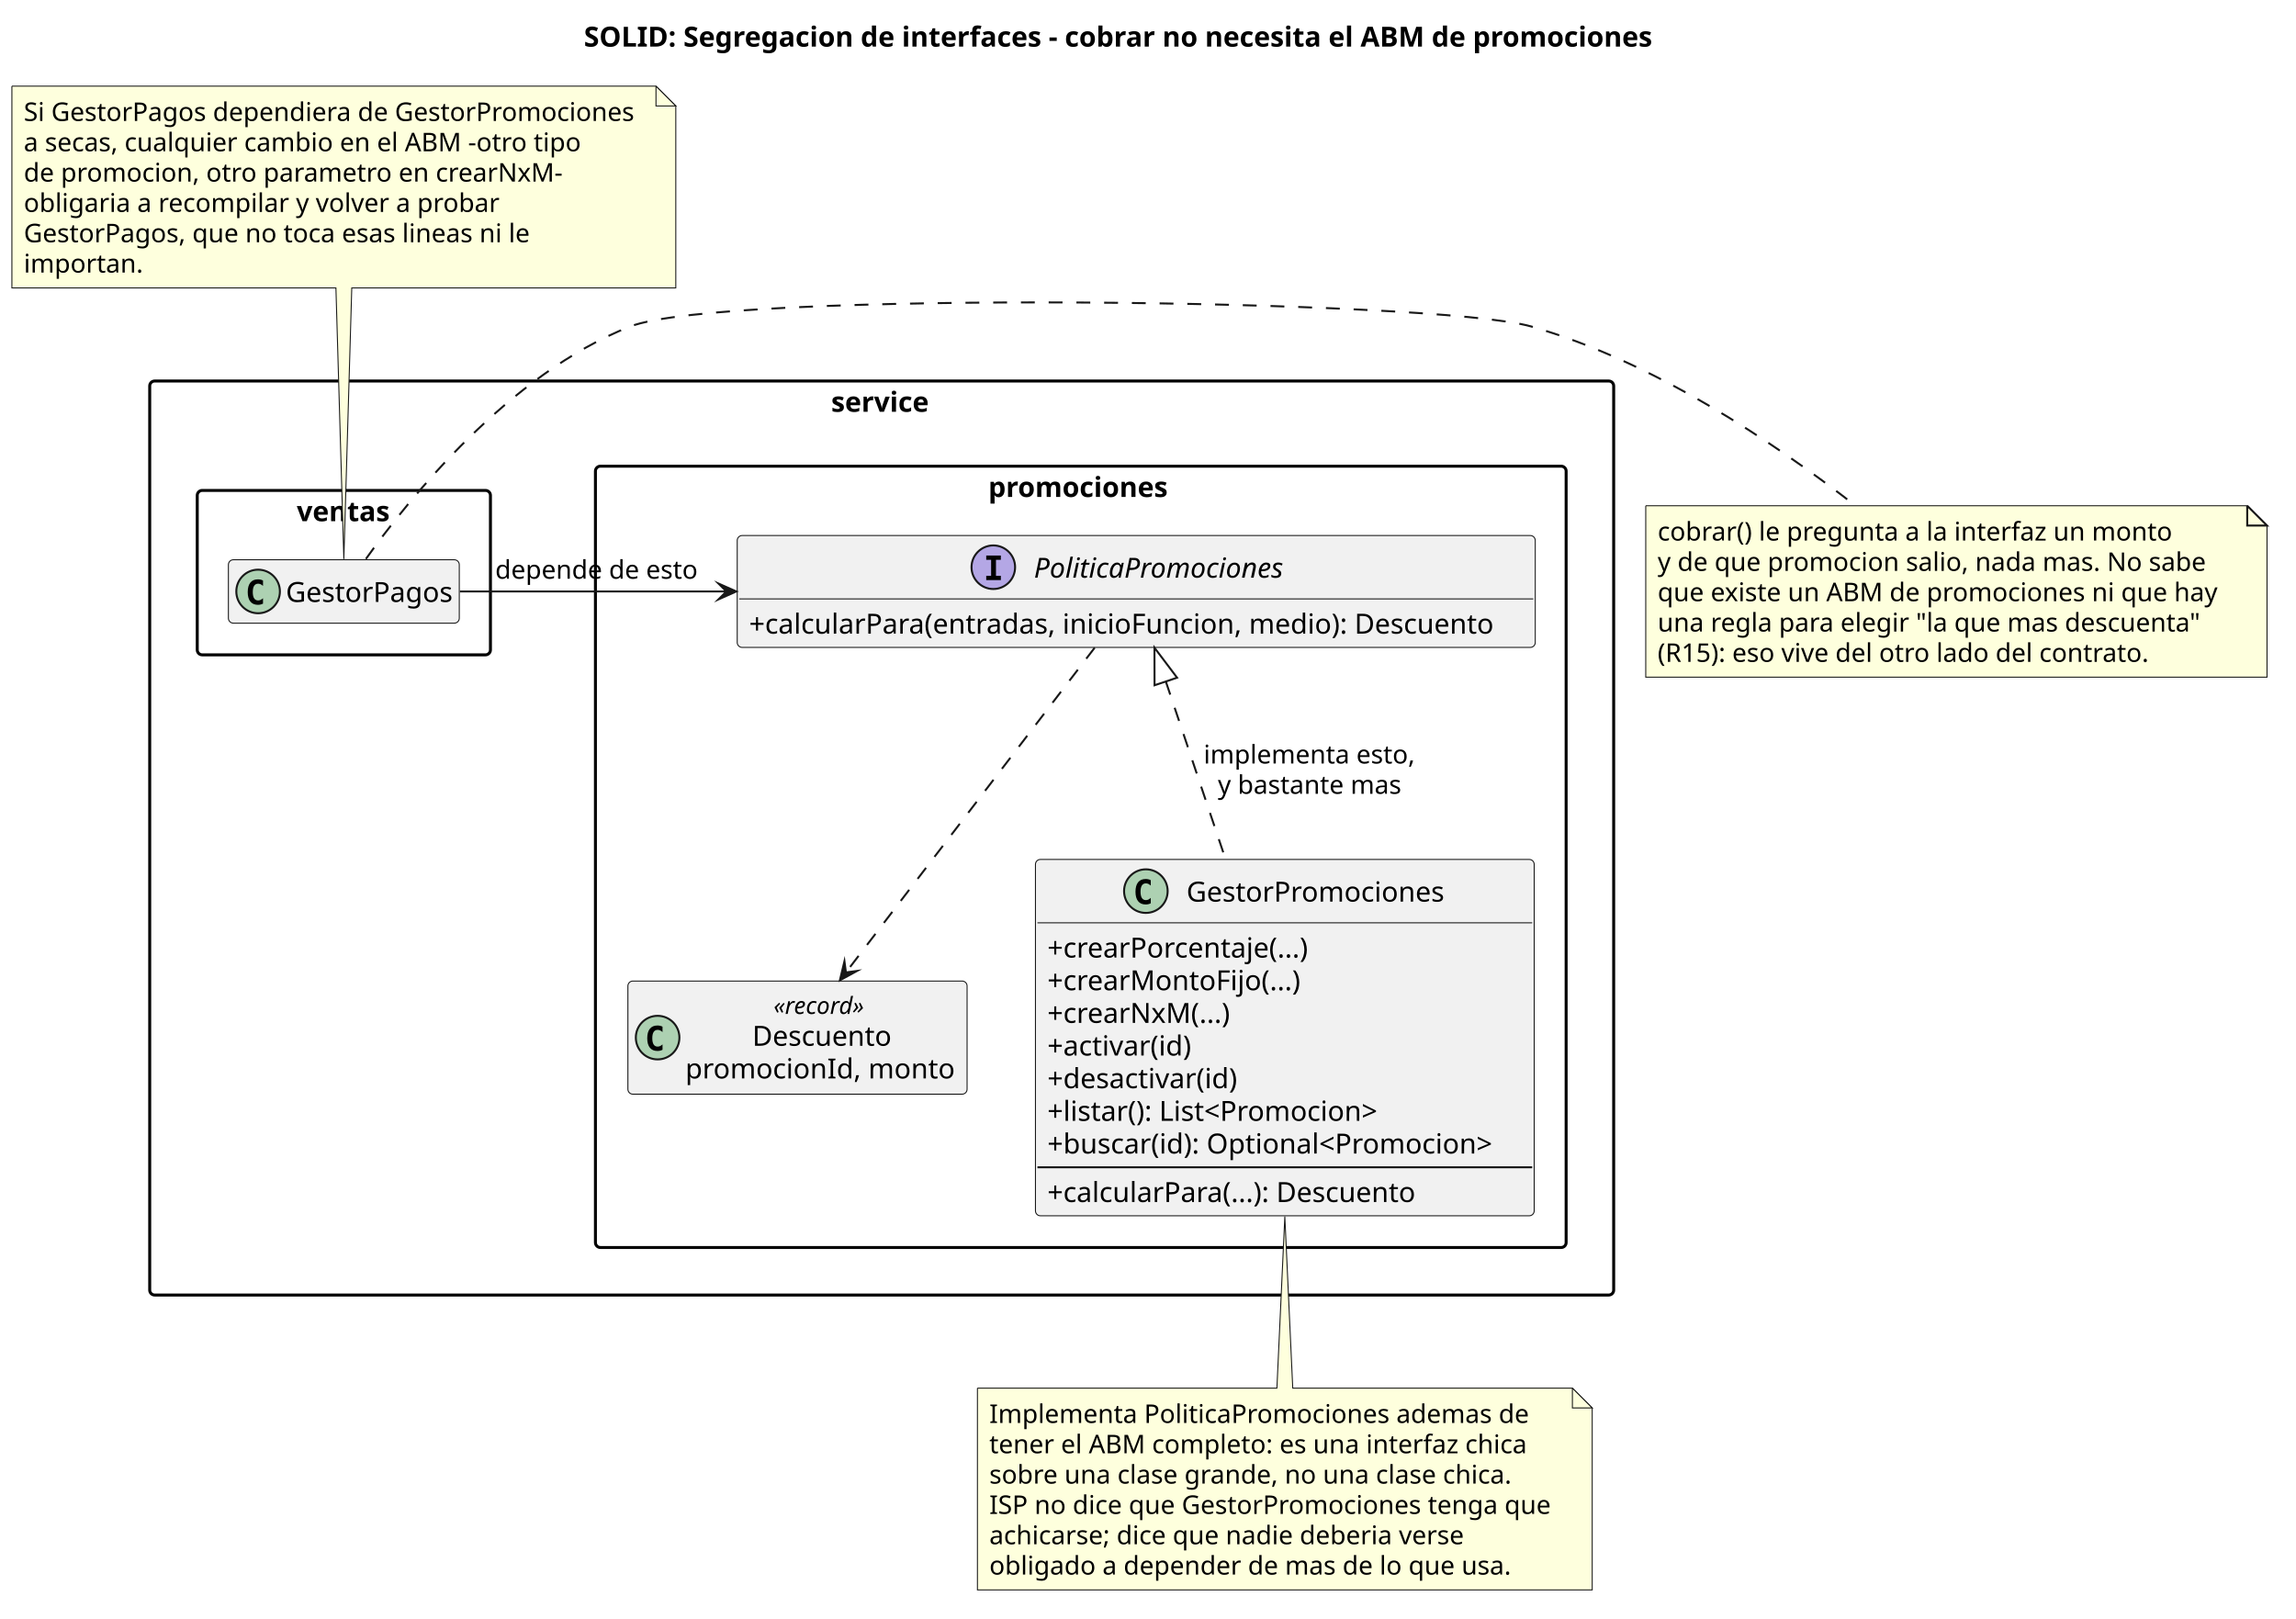
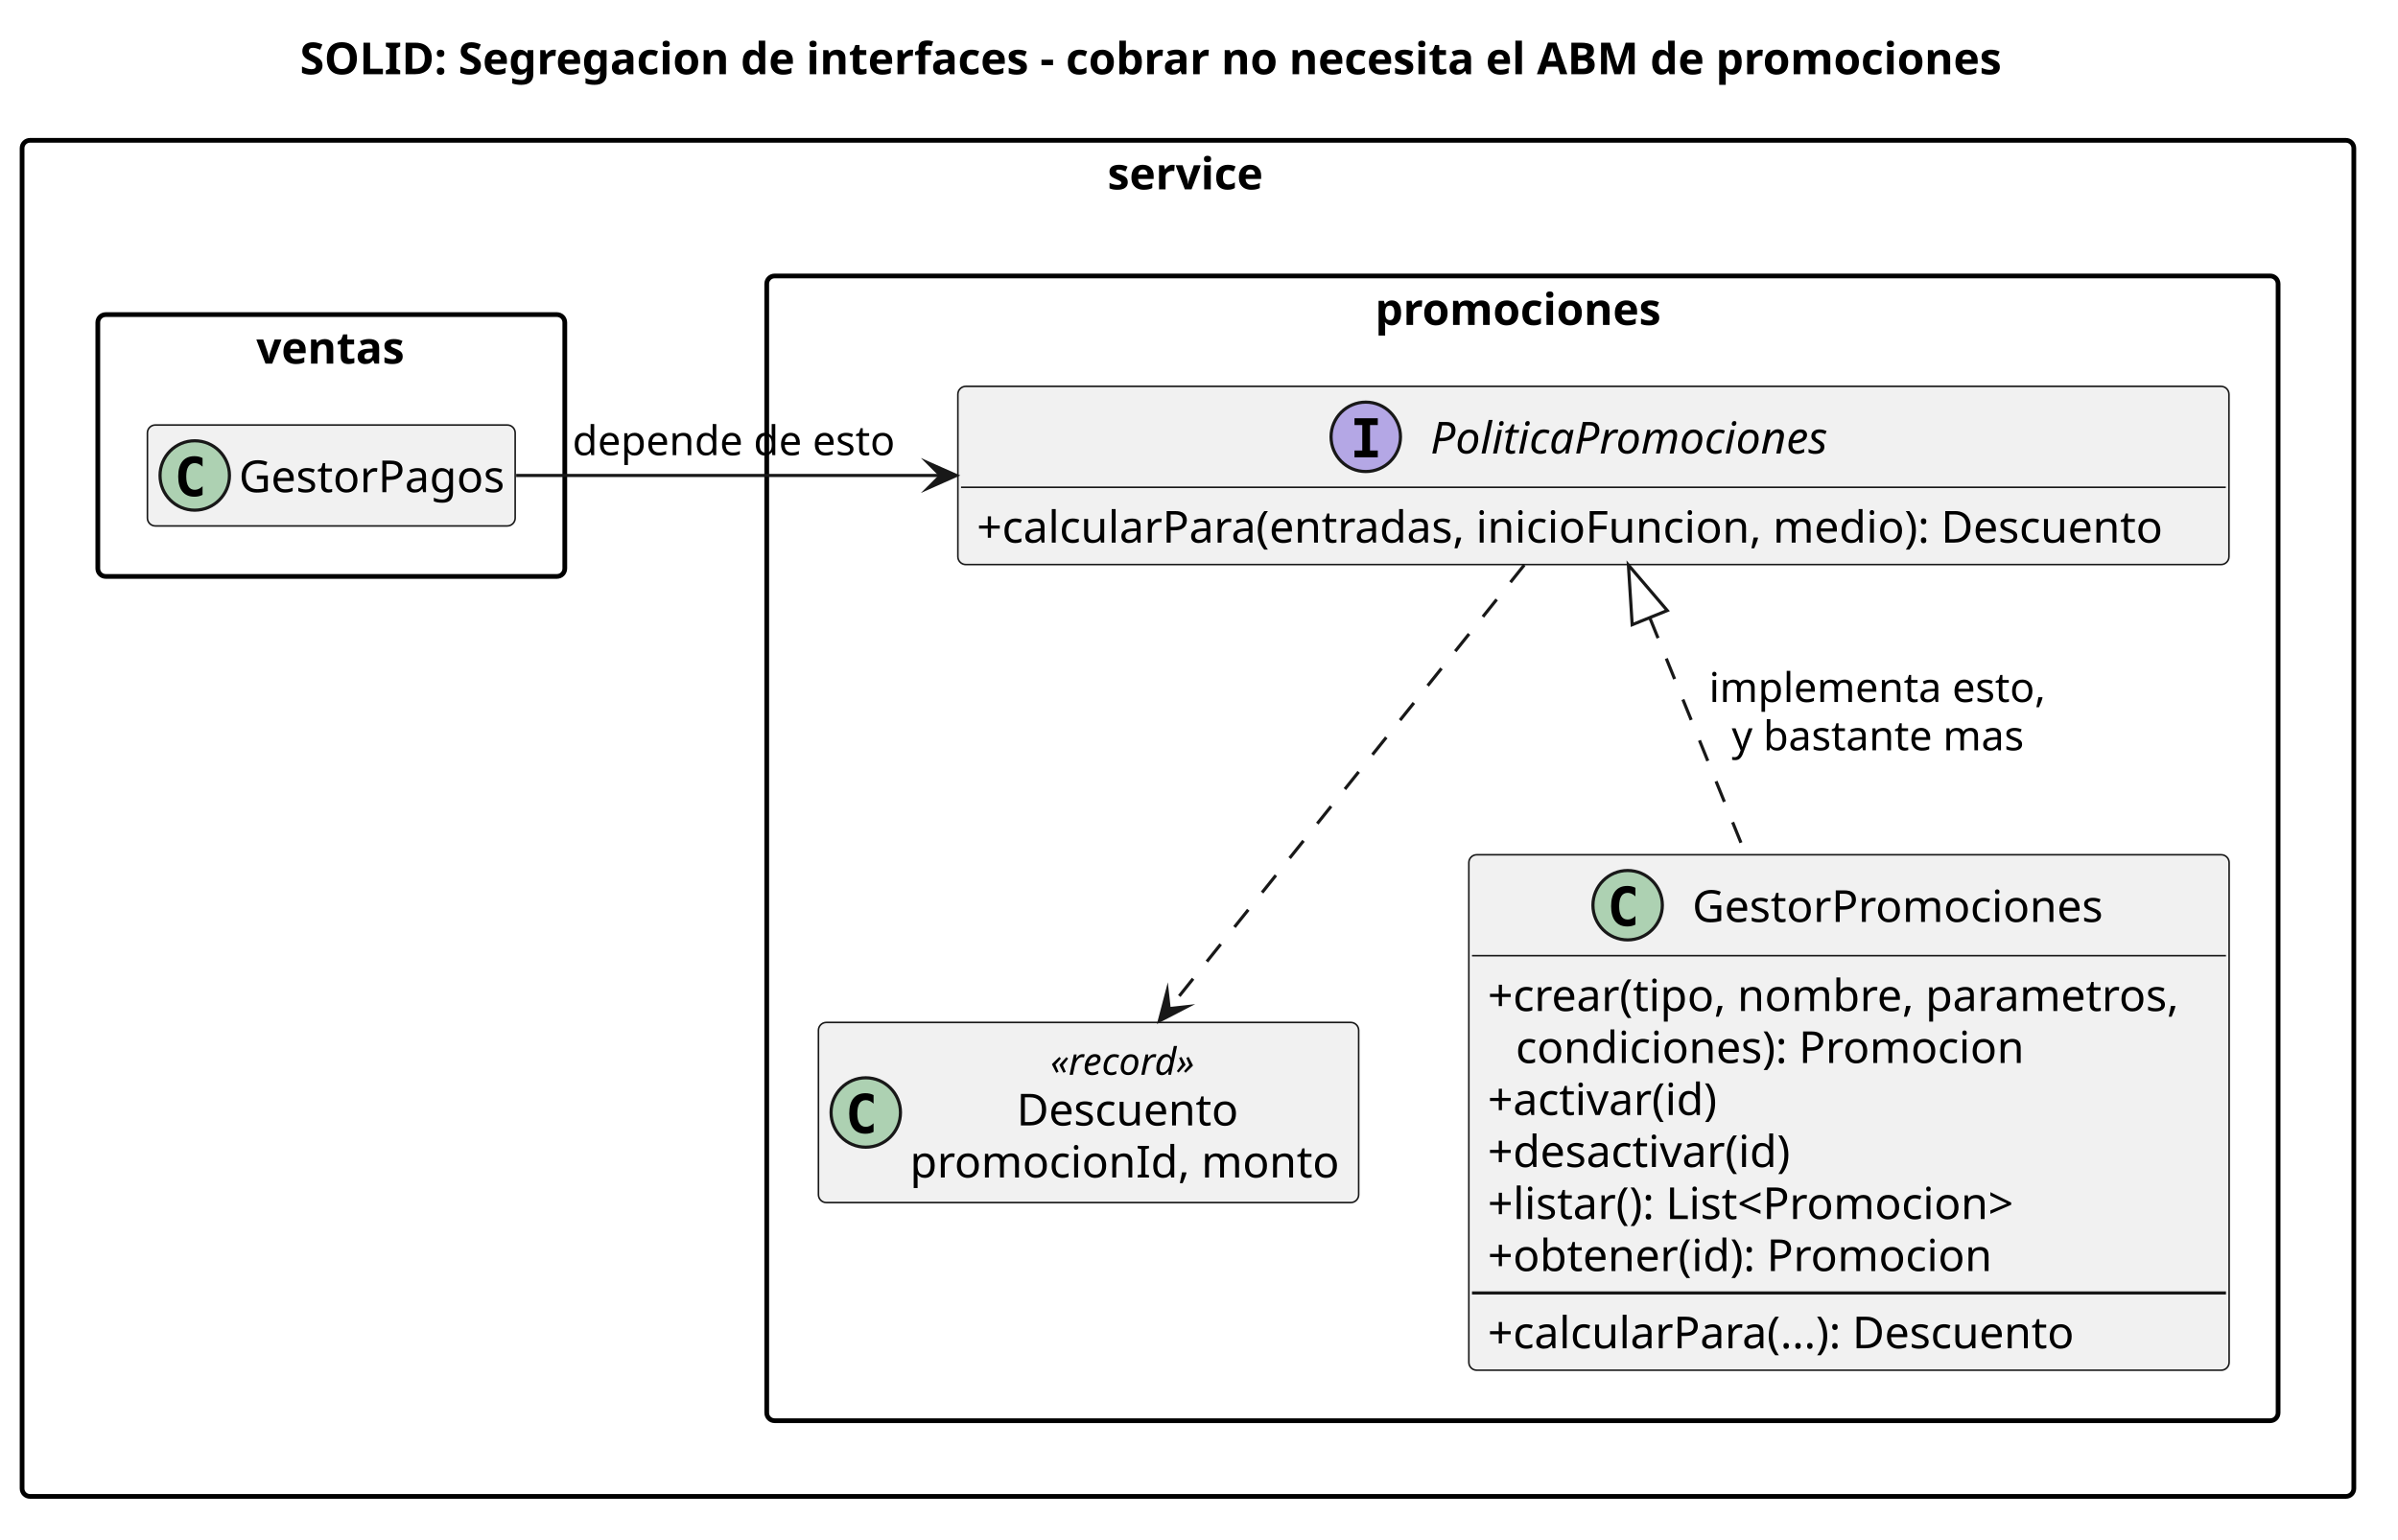
- <svg xmlns="http://www.w3.org/2000/svg" version="1.1" data-diagram-type="CLASS" style="width:1159px;height:817px;background:#FFFFFF;" width="1159px" height="817px" viewBox="0 0 1159 817" zoomAndPan="magnify" preserveAspectRatio="none" contentStyleType="text/css">
+ <svg xmlns="http://www.w3.org/2000/svg" version="1.1" data-diagram-type="CLASS" style="width:760px;height:488px;background:#FFFFFF;" width="760px" height="488px" viewBox="0 0 760 488" zoomAndPan="magnify" preserveAspectRatio="none" contentStyleType="text/css">
  <defs />
  <g font-family="sans-serif" lengthAdjust="spacing">
    <g class="title" data-source-line="1">
-       <text x="294.755" y="23.535" fill="#000" font-size="14" textLength="562.864" font-weight="700">SOLID: Segregacion de interfaces - cobrar no necesita el ABM de promociones</text>
+       <text x="95.068" y="23.535" fill="#000" font-size="14" textLength="562.864" font-weight="700">SOLID: Segregacion de interfaces - cobrar no necesita el ABM de promociones</text>
    </g>
    <g class="cluster" data-qualified-name="service" id="ent0003" data-source-line="17">
-       <rect x="75.57" y="192.348" width="739" height="461.43" fill="none" style="stroke:#000;stroke-width:1.5;" rx="2.5" ry="2.5" />
-       <text x="419.572" y="207.883" fill="#000" font-size="14" textLength="50.996" font-weight="700">service</text>
+       <rect x="7" y="44.488" width="739" height="429.91" fill="none" style="stroke:#000;stroke-width:1.5;" rx="2.5" ry="2.5" />
+       <text x="351.002" y="60.023" fill="#000" font-size="14" textLength="50.996" font-weight="700">service</text>
    </g>
    <g class="cluster" data-qualified-name="service.ventas" id="ent0001" data-source-line="16">
-       <rect x="99.57" y="247.588" width="148" height="83" fill="none" style="stroke:#000;stroke-width:1.5;" rx="2.5" ry="2.5" />
-       <text x="149.808" y="263.123" fill="#000" font-size="14" textLength="47.523" font-weight="700">ventas</text>
+       <rect x="31" y="99.738" width="148" height="83" fill="none" style="stroke:#000;stroke-width:1.5;" rx="2.5" ry="2.5" />
+       <text x="81.238" y="115.273" fill="#000" font-size="14" textLength="47.523" font-weight="700">ventas</text>
    </g>
    <g class="cluster" data-qualified-name="service.promociones" id="ent0004" data-source-line="20">
-       <rect x="300.57" y="235.348" width="490" height="394.43" fill="none" style="stroke:#000;stroke-width:1.5;" rx="2.5" ry="2.5" />
-       <text x="498.891" y="250.883" fill="#000" font-size="14" textLength="93.358" font-weight="700">promociones</text>
+       <rect x="243" y="87.488" width="479" height="362.91" fill="none" style="stroke:#000;stroke-width:1.5;" rx="2.5" ry="2.5" />
+       <text x="435.821" y="103.023" fill="#000" font-size="14" textLength="93.358" font-weight="700">promociones</text>
    </g>
    <g class="entity" data-qualified-name="service.ventas.GestorPagos" id="ent0002" data-source-line="17">
-       <rect x="115.29" y="282.588" width="116.554" height="32" fill="#F1F1F1" style="stroke:#181818;stroke-width:0.5;" rx="2.5" ry="2.5" />
-       <ellipse cx="130.29" cy="298.588" rx="11" ry="11" fill="#ADD1B2" style="stroke:#181818;stroke-width:1;" />
-       <path d="M132.763,304.731 Q132.182,305.03 131.543,305.18 Q130.904,305.329 130.198,305.329 Q127.691,305.329 126.372,303.677 Q125.052,302.025 125.052,298.904 Q125.052,295.775 126.372,294.123 Q127.691,292.471 130.198,292.471 Q130.904,292.471 131.551,292.621 Q132.199,292.77 132.763,293.069 L132.763,295.791 Q132.132,295.21 131.539,294.941 Q130.945,294.671 130.314,294.671 Q128.97,294.671 128.285,295.737 Q127.6,296.804 127.6,298.904 Q127.6,300.996 128.285,302.063 Q128.97,303.129 130.314,303.129 Q130.945,303.129 131.539,302.86 Q132.132,302.59 132.763,302.009 Z " fill="#000" />
-       <text x="144.29" y="303.879" fill="#000" font-size="14" textLength="84.554">GestorPagos</text>
+       <rect x="46.72" y="134.738" width="116.554" height="32" fill="#F1F1F1" style="stroke:#181818;stroke-width:0.5;" rx="2.5" ry="2.5" />
+       <ellipse cx="61.72" cy="150.738" rx="11" ry="11" fill="#ADD1B2" style="stroke:#181818;stroke-width:1;" />
+       <path d="M64.193,156.881 Q63.612,157.18 62.973,157.33 Q62.334,157.479 61.628,157.479 Q59.121,157.479 57.802,155.827 Q56.482,154.175 56.482,151.054 Q56.482,147.925 57.802,146.273 Q59.121,144.621 61.628,144.621 Q62.334,144.621 62.981,144.771 Q63.629,144.92 64.193,145.219 L64.193,147.941 Q63.562,147.36 62.969,147.091 Q62.375,146.821 61.744,146.821 Q60.4,146.821 59.715,147.887 Q59.03,148.954 59.03,151.054 Q59.03,153.146 59.715,154.213 Q60.4,155.279 61.744,155.279 Q62.375,155.279 62.969,155.01 Q63.562,154.74 64.193,154.159 Z " fill="#000" />
+       <text x="75.72" y="156.029" fill="#000" font-size="14" textLength="84.554">GestorPagos</text>
    </g>
    <g class="entity" data-qualified-name="service.promociones.PoliticaPromociones" id="ent0005" data-source-line="21">
-       <rect x="372.14" y="270.348" width="402.845" height="56.488" fill="#F1F1F1" style="stroke:#181818;stroke-width:0.5;" rx="2.5" ry="2.5" />
-       <ellipse cx="501.414" cy="286.348" rx="11" ry="11" fill="#B4A7E5" style="stroke:#181818;stroke-width:1;" />
-       <path d="M497.842,282.613 L497.842,280.455 L505.222,280.455 L505.222,282.613 L502.756,282.613 L502.756,290.69 L505.222,290.69 L505.222,292.848 L497.842,292.848 L497.842,290.69 L500.307,290.69 L500.307,282.613 Z " fill="#000" />
-       <text x="521.914" y="291.639" fill="#000" font-size="14" textLength="135.796" font-style="italic">PoliticaPromociones</text>
-       <line x1="373.14" y1="302.348" x2="773.985" y2="302.348" style="stroke:#181818;stroke-width:0.5;" />
-       <text x="378.14" y="319.883" fill="#000" font-size="14" textLength="390.845">+calcularPara(entradas, inicioFuncion, medio): Descuento</text>
+       <rect x="303.58" y="122.488" width="402.845" height="56.488" fill="#F1F1F1" style="stroke:#181818;stroke-width:0.5;" rx="2.5" ry="2.5" />
+       <ellipse cx="432.854" cy="138.488" rx="11" ry="11" fill="#B4A7E5" style="stroke:#181818;stroke-width:1;" />
+       <path d="M429.282,134.753 L429.282,132.595 L436.662,132.595 L436.662,134.753 L434.196,134.753 L434.196,142.83 L436.662,142.83 L436.662,144.988 L429.282,144.988 L429.282,142.83 L431.747,142.83 L431.747,134.753 Z " fill="#000" />
+       <text x="453.354" y="143.779" fill="#000" font-size="14" textLength="135.796" font-style="italic">PoliticaPromociones</text>
+       <line x1="304.58" y1="154.488" x2="705.425" y2="154.488" style="stroke:#181818;stroke-width:0.5;" />
+       <text x="309.58" y="172.023" fill="#000" font-size="14" textLength="390.845">+calcularPara(entradas, inicioFuncion, medio): Descuento</text>
    </g>
    <g class="entity" data-qualified-name="service.promociones.Descuento" id="ent0006" data-source-line="24">
-       <rect x="316.96" y="495.268" width="171.214" height="57.109" fill="#F1F1F1" style="stroke:#181818;stroke-width:0.5;" rx="2.5" ry="2.5" />
-       <ellipse cx="331.96" cy="523.823" rx="11" ry="11" fill="#ADD1B2" style="stroke:#181818;stroke-width:1;" />
-       <path d="M334.433,529.966 Q333.852,530.265 333.213,530.414 Q332.574,530.564 331.868,530.564 Q329.361,530.564 328.042,528.912 Q326.722,527.26 326.722,524.139 Q326.722,521.009 328.042,519.358 Q329.361,517.706 331.868,517.706 Q332.574,517.706 333.221,517.855 Q333.869,518.005 334.433,518.303 L334.433,521.026 Q333.802,520.445 333.209,520.175 Q332.615,519.905 331.984,519.905 Q330.64,519.905 329.955,520.972 Q329.27,522.039 329.27,524.139 Q329.27,526.231 329.955,527.297 Q330.64,528.364 331.984,528.364 Q332.615,528.364 333.209,528.094 Q333.802,527.824 334.433,527.243 Z " fill="#000" />
-       <text x="390.492" y="511.87" fill="#000" font-size="12" textLength="50.15" font-style="italic">«record»</text>
-       <text x="379.764" y="527.936" fill="#000" font-size="14" textLength="71.606">Descuento</text>
-       <text x="345.96" y="544.425" fill="#000" font-size="14" textLength="139.214">promocionId, monto</text>
+       <rect x="259.39" y="324.138" width="171.214" height="57.109" fill="#F1F1F1" style="stroke:#181818;stroke-width:0.5;" rx="2.5" ry="2.5" />
+       <ellipse cx="274.39" cy="352.693" rx="11" ry="11" fill="#ADD1B2" style="stroke:#181818;stroke-width:1;" />
+       <path d="M276.863,358.836 Q276.282,359.135 275.643,359.284 Q275.004,359.434 274.298,359.434 Q271.791,359.434 270.472,357.782 Q269.152,356.13 269.152,353.009 Q269.152,349.879 270.472,348.228 Q271.791,346.576 274.298,346.576 Q275.004,346.576 275.651,346.725 Q276.299,346.875 276.863,347.173 L276.863,349.896 Q276.232,349.315 275.639,349.045 Q275.045,348.775 274.414,348.775 Q273.07,348.775 272.385,349.842 Q271.7,350.909 271.7,353.009 Q271.7,355.101 272.385,356.167 Q273.07,357.234 274.414,357.234 Q275.045,357.234 275.639,356.964 Q276.232,356.694 276.863,356.113 Z " fill="#000" />
+       <text x="332.922" y="340.74" fill="#000" font-size="12" textLength="50.15" font-style="italic">«record»</text>
+       <text x="322.194" y="356.806" fill="#000" font-size="14" textLength="71.606">Descuento</text>
+       <text x="288.39" y="373.295" fill="#000" font-size="14" textLength="139.214">promocionId, monto</text>
    </g>
    <g class="entity" data-qualified-name="service.promociones.GestorPromociones" id="ent0007" data-source-line="26">
-       <rect x="522.69" y="433.868" width="251.757" height="179.906" fill="#F1F1F1" style="stroke:#181818;stroke-width:0.5;" rx="2.5" ry="2.5" />
-       <ellipse cx="578.42" cy="449.868" rx="11" ry="11" fill="#ADD1B2" style="stroke:#181818;stroke-width:1;" />
-       <path d="M580.893,456.011 Q580.312,456.31 579.673,456.46 Q579.034,456.609 578.328,456.609 Q575.821,456.609 574.502,454.957 Q573.182,453.305 573.182,450.184 Q573.182,447.055 574.502,445.403 Q575.821,443.751 578.328,443.751 Q579.034,443.751 579.681,443.901 Q580.329,444.05 580.893,444.349 L580.893,447.071 Q580.262,446.49 579.669,446.221 Q579.075,445.951 578.444,445.951 Q577.1,445.951 576.415,447.017 Q575.73,448.084 575.73,450.184 Q575.73,452.276 576.415,453.343 Q577.1,454.409 578.444,454.409 Q579.075,454.409 579.669,454.14 Q580.262,453.87 580.893,453.289 Z " fill="#000" />
-       <text x="598.92" y="455.159" fill="#000" font-size="14" textLength="131.797">GestorPromociones</text>
-       <line x1="523.69" y1="465.868" x2="773.447" y2="465.868" style="stroke:#181818;stroke-width:0.5;" />
-       <text x="528.69" y="483.403" fill="#000" font-size="14" textLength="138.435">+crearPorcentaje(...)</text>
-       <text x="528.69" y="499.892" fill="#000" font-size="14" textLength="135.276">+crearMontoFijo(...)</text>
-       <text x="528.69" y="516.38" fill="#000" font-size="14" textLength="98.67">+crearNxM(...)</text>
-       <text x="528.69" y="532.868" fill="#000" font-size="14" textLength="77.984">+activar(id)</text>
-       <text x="528.69" y="549.357" fill="#000" font-size="14" textLength="101.732">+desactivar(id)</text>
-       <text x="528.69" y="565.845" fill="#000" font-size="14" textLength="181.405">+listar(): List&lt;Promocion&gt;</text>
-       <text x="528.69" y="582.333" fill="#000" font-size="14" textLength="239.757">+buscar(id): Optional&lt;Promocion&gt;</text>
-       <line x1="523.69" y1="589.286" x2="773.447" y2="589.286" style="stroke:#181818;stroke-width:1;" />
-       <text x="528.69" y="606.821" fill="#000" font-size="14" textLength="195.234">+calcularPara(...): Descuento</text>
+       <rect x="465.52" y="270.978" width="240.956" height="163.418" fill="#F1F1F1" style="stroke:#181818;stroke-width:0.5;" rx="2.5" ry="2.5" />
+       <ellipse cx="515.85" cy="286.978" rx="11" ry="11" fill="#ADD1B2" style="stroke:#181818;stroke-width:1;" />
+       <path d="M518.323,293.121 Q517.742,293.42 517.103,293.57 Q516.463,293.719 515.758,293.719 Q513.251,293.719 511.931,292.067 Q510.611,290.415 510.611,287.294 Q510.611,284.165 511.931,282.513 Q513.251,280.861 515.758,280.861 Q516.463,280.861 517.111,281.011 Q517.758,281.16 518.323,281.459 L518.323,284.181 Q517.692,283.6 517.098,283.331 Q516.505,283.061 515.874,283.061 Q514.529,283.061 513.844,284.127 Q513.16,285.194 513.16,287.294 Q513.16,289.386 513.844,290.453 Q514.529,291.519 515.874,291.519 Q516.505,291.519 517.098,291.25 Q517.692,290.98 518.323,290.399 Z " fill="#000" />
+       <text x="536.35" y="292.269" fill="#000" font-size="14" textLength="131.797">GestorPromociones</text>
+       <line x1="466.52" y1="302.978" x2="705.476" y2="302.978" style="stroke:#181818;stroke-width:0.5;" />
+       <text x="471.52" y="320.513" fill="#000" font-size="14" textLength="228.956">+crear(tipo, nombre, parametros,</text>
+       <text x="480.379" y="337.002" fill="#000" font-size="14" textLength="166.414">condiciones): Promocion</text>
+       <text x="471.52" y="353.49" fill="#000" font-size="14" textLength="77.984">+activar(id)</text>
+       <text x="471.52" y="369.978" fill="#000" font-size="14" textLength="101.732">+desactivar(id)</text>
+       <text x="471.52" y="386.467" fill="#000" font-size="14" textLength="181.405">+listar(): List&lt;Promocion&gt;</text>
+       <text x="471.52" y="402.955" fill="#000" font-size="14" textLength="166.858">+obtener(id): Promocion</text>
+       <line x1="466.52" y1="409.908" x2="705.476" y2="409.908" style="stroke:#181818;stroke-width:1;" />
+       <text x="471.52" y="427.443" fill="#000" font-size="14" textLength="195.234">+calcularPara(...): Descuento</text>
    </g>
-     <g class="entity" data-qualified-name="GMN12" id="ent0013" data-source-line="45">
-       <path d="M830.76,255.318 L830.76,341.871 L1144.374,341.871 L1144.374,265.318 L1134.374,255.318 L830.76,255.318" style="stroke:#181818;stroke-width:0.5;" fill="#FEFFDD" />
-       <path d="M1134.374,255.318 L1134.374,265.318 L1144.374,265.318 L1134.374,255.318" style="stroke:#181818;stroke-width:1;" fill="#FEFFDD" />
-       <text x="836.76" y="272.887" fill="#000" font-size="13" textLength="269.871">cobrar() le pregunta a la interfaz un monto</text>
-       <text x="836.76" y="288.197" fill="#000" font-size="13" textLength="287.6">y de que promocion salio, nada mas. No sabe</text>
-       <text x="836.76" y="303.508" fill="#000" font-size="13" textLength="292.614">que existe un ABM de promociones ni que hay</text>
-       <text x="836.76" y="318.818" fill="#000" font-size="13" textLength="281.214">una regla para elegir "la que mas descuenta"</text>
-       <text x="836.76" y="334.129" fill="#000" font-size="13" textLength="260.99">(R15): eso vive del otro lado del contrato.</text>
+     <g class="link" data-entity-1="ent0002" data-entity-2="ent0005" id="lnk8" data-source-line="37" data-link-type="dependency">
+       <path d="M163.59,150.738 C201.02,150.738 246.99,150.738 298.11,150.738" style="stroke:#181818;stroke-width:1;" fill="none" id="GestorPagos-to-PoliticaPromociones" codeLine="37" />
+       <polygon points="303.11,150.738,294.11,146.738,298.11,150.738,294.11,154.738,303.11,150.738" fill="#181818" style="stroke:#181818;stroke-width:1;stroke-linejoin:miter;stroke-miterlimit:10;" />
+       <text x="181.43" y="144.307" fill="#000" font-size="13" textLength="104.711">depende de esto</text>
    </g>
-     <g class="entity" data-qualified-name="GMN15" id="ent0016" data-source-line="53">
-       <path d="M493.4,700.778 L493.4,802.642 A0,0 0 0 0 493.4,802.642 L803.733,802.642 A0,0 0 0 0 803.733,802.642 L803.733,710.778 L793.733,700.778 L652.57,700.778 L648.57,614.098 L644.57,700.778 L493.4,700.778 A0,0 0 0 0 493.4,700.778" style="stroke:#181818;stroke-width:0.5;" fill="#FEFFDD" />
-       <path d="M793.733,700.778 L793.733,710.778 L803.733,710.778 L793.733,700.778" style="stroke:#181818;stroke-width:0.5;" fill="#FEFFDD" />
-       <text x="499.4" y="718.347" fill="#000" font-size="13" textLength="276.961">Implementa PoliticaPromociones ademas de</text>
-       <text x="499.4" y="733.657" fill="#000" font-size="13" textLength="281.265">tener el ABM completo: es una interfaz chica</text>
-       <text x="499.4" y="748.968" fill="#000" font-size="13" textLength="274.409">sobre una clase grande, no una clase chica.</text>
-       <text x="499.4" y="764.278" fill="#000" font-size="13" textLength="289.333">ISP no dice que GestorPromociones tenga que</text>
-       <text x="499.4" y="779.589" fill="#000" font-size="13" textLength="247.4">achicarse; dice que nadie deberia verse</text>
-       <text x="499.4" y="794.899" fill="#000" font-size="13" textLength="272.898">obligado a depender de mas de lo que usa.</text>
+     <g class="link" data-entity-1="ent0005" data-entity-2="ent0007" id="lnk10" data-source-line="38" data-link-type="extension">
+       <path d="M522.85,195.801 C532.43,219.441 540,238.138 553.2,270.728" style="stroke:#181818;stroke-width:1;stroke-dasharray:7,7;" fill="none" id="PoliticaPromociones-backto-GestorPromociones" codeLine="38" />
+       <polygon points="516.09,179.118,517.29,198.054,528.411,193.547,516.09,179.118" fill="none" style="stroke:#181818;stroke-width:1;stroke-linejoin:miter;stroke-miterlimit:10;" />
+       <text x="541.65" y="222.547" fill="#000" font-size="13" textLength="109.51">implementa esto,</text>
+       <text x="548.823" y="237.857" fill="#000" font-size="13" textLength="95.164">y bastante mas</text>
    </g>
-     <g class="entity" data-qualified-name="N1" id="ent0018" data-source-line="62">
-       <path d="M6,43.488 L6,145.352 A0,0 0 0 0 6,145.352 L169.57,145.352 L173.57,282.268 L177.57,145.352 L341.133,145.352 A0,0 0 0 0 341.133,145.352 L341.133,53.488 L331.133,43.488 L6,43.488 A0,0 0 0 0 6,43.488" style="stroke:#181818;stroke-width:0.5;" fill="#FEFFDD" />
-       <path d="M331.133,43.488 L331.133,53.488 L341.133,53.488 L331.133,43.488" style="stroke:#181818;stroke-width:0.5;" fill="#FEFFDD" />
-       <text x="12" y="61.057" fill="#000" font-size="13" textLength="314.133">Si GestorPagos dependiera de GestorPromociones</text>
-       <text x="12" y="76.367" fill="#000" font-size="13" textLength="295.083">a secas, cualquier cambio en el ABM -otro tipo</text>
-       <text x="12" y="91.678" fill="#000" font-size="13" textLength="283.067">de promocion, otro parametro en crearNxM-</text>
-       <text x="12" y="106.988" fill="#000" font-size="13" textLength="248.523">obligaria a recompilar y volver a probar</text>
-       <text x="12" y="122.299" fill="#000" font-size="13" textLength="264.786">GestorPagos, que no toca esas lineas ni le</text>
-       <text x="12" y="137.609" fill="#000" font-size="13" textLength="61.604">importan.</text>
-     </g>
-     <g class="link" data-entity-1="ent0002" data-entity-2="ent0005" id="lnk8" data-source-line="39" data-link-type="dependency">
-       <path d="M232.16,298.588 C269.59,298.588 315.55,298.588 366.68,298.588" style="stroke:#181818;stroke-width:1;" fill="none" id="GestorPagos-to-PoliticaPromociones" codeLine="39" />
-       <polygon points="371.68,298.588,362.68,294.588,366.68,298.588,362.68,302.588,371.68,298.588" fill="#181818" style="stroke:#181818;stroke-width:1;stroke-linejoin:miter;stroke-miterlimit:10;" />
-       <text x="249.99" y="292.157" fill="#000" font-size="13" textLength="104.711">depende de esto</text>
-     </g>
-     <g class="link" data-entity-1="ent0005" data-entity-2="ent0007" id="lnk10" data-source-line="40" data-link-type="extension">
-       <path d="M588.495,344.03 C597.415,370.57 605.71,395.248 618.52,433.388" style="stroke:#181818;stroke-width:1;stroke-dasharray:7,7;" fill="none" id="PoliticaPromociones-backto-GestorPromociones" codeLine="40" />
-       <polygon points="582.76,326.968,582.807,345.942,594.182,342.119,582.76,326.968" fill="none" style="stroke:#181818;stroke-width:1;stroke-linejoin:miter;stroke-miterlimit:10;" />
-       <text x="607.58" y="385.437" fill="#000" font-size="13" textLength="109.51">implementa esto,</text>
-       <text x="614.753" y="400.747" fill="#000" font-size="13" textLength="95.164">y bastante mas</text>
-     </g>
-     <g class="link" data-entity-1="ent0005" data-entity-2="ent0006" id="lnk11" data-source-line="42" data-link-type="dependency">
-       <path d="M552.6,326.968 C519.87,369.688 460.011,447.829 427.011,490.909" style="stroke:#181818;stroke-width:1;stroke-dasharray:7,7;" fill="none" id="PoliticaPromociones-to-Descuento" codeLine="42" />
-       <polygon points="423.97,494.878,432.618,490.166,427.011,490.909,426.268,485.301,423.97,494.878" fill="#181818" style="stroke:#181818;stroke-width:1;stroke-linejoin:miter;stroke-miterlimit:10;" />
-     </g>
-     <g class="link" data-entity-1="ent0002" data-entity-2="ent0013" id="lnk14" data-source-line="45" data-link-type="association">
-       <path d="M184.69,282.188 C206.23,252.048 256.96,188.788 318.07,164.848 C365.14,146.408 724.46,150.938 773.07,164.848 C834.24,182.358 894.93,222.938 936.06,254.838" style="stroke:#181818;stroke-width:1;stroke-dasharray:7,7;" fill="none" id="GestorPagos-GMN12" />
+     <g class="link" data-entity-1="ent0005" data-entity-2="ent0006" id="lnk11" data-source-line="40" data-link-type="dependency">
+       <path d="M483.09,179.118 C452.71,217.088 401.194,281.464 370.544,319.764" style="stroke:#181818;stroke-width:1;stroke-dasharray:7,7;" fill="none" id="PoliticaPromociones-to-Descuento" codeLine="40" />
+       <polygon points="367.42,323.668,376.166,319.141,370.544,319.764,369.92,314.142,367.42,323.668" fill="#181818" style="stroke:#181818;stroke-width:1;stroke-linejoin:miter;stroke-miterlimit:10;" />
    </g>
  </g>
</svg>
